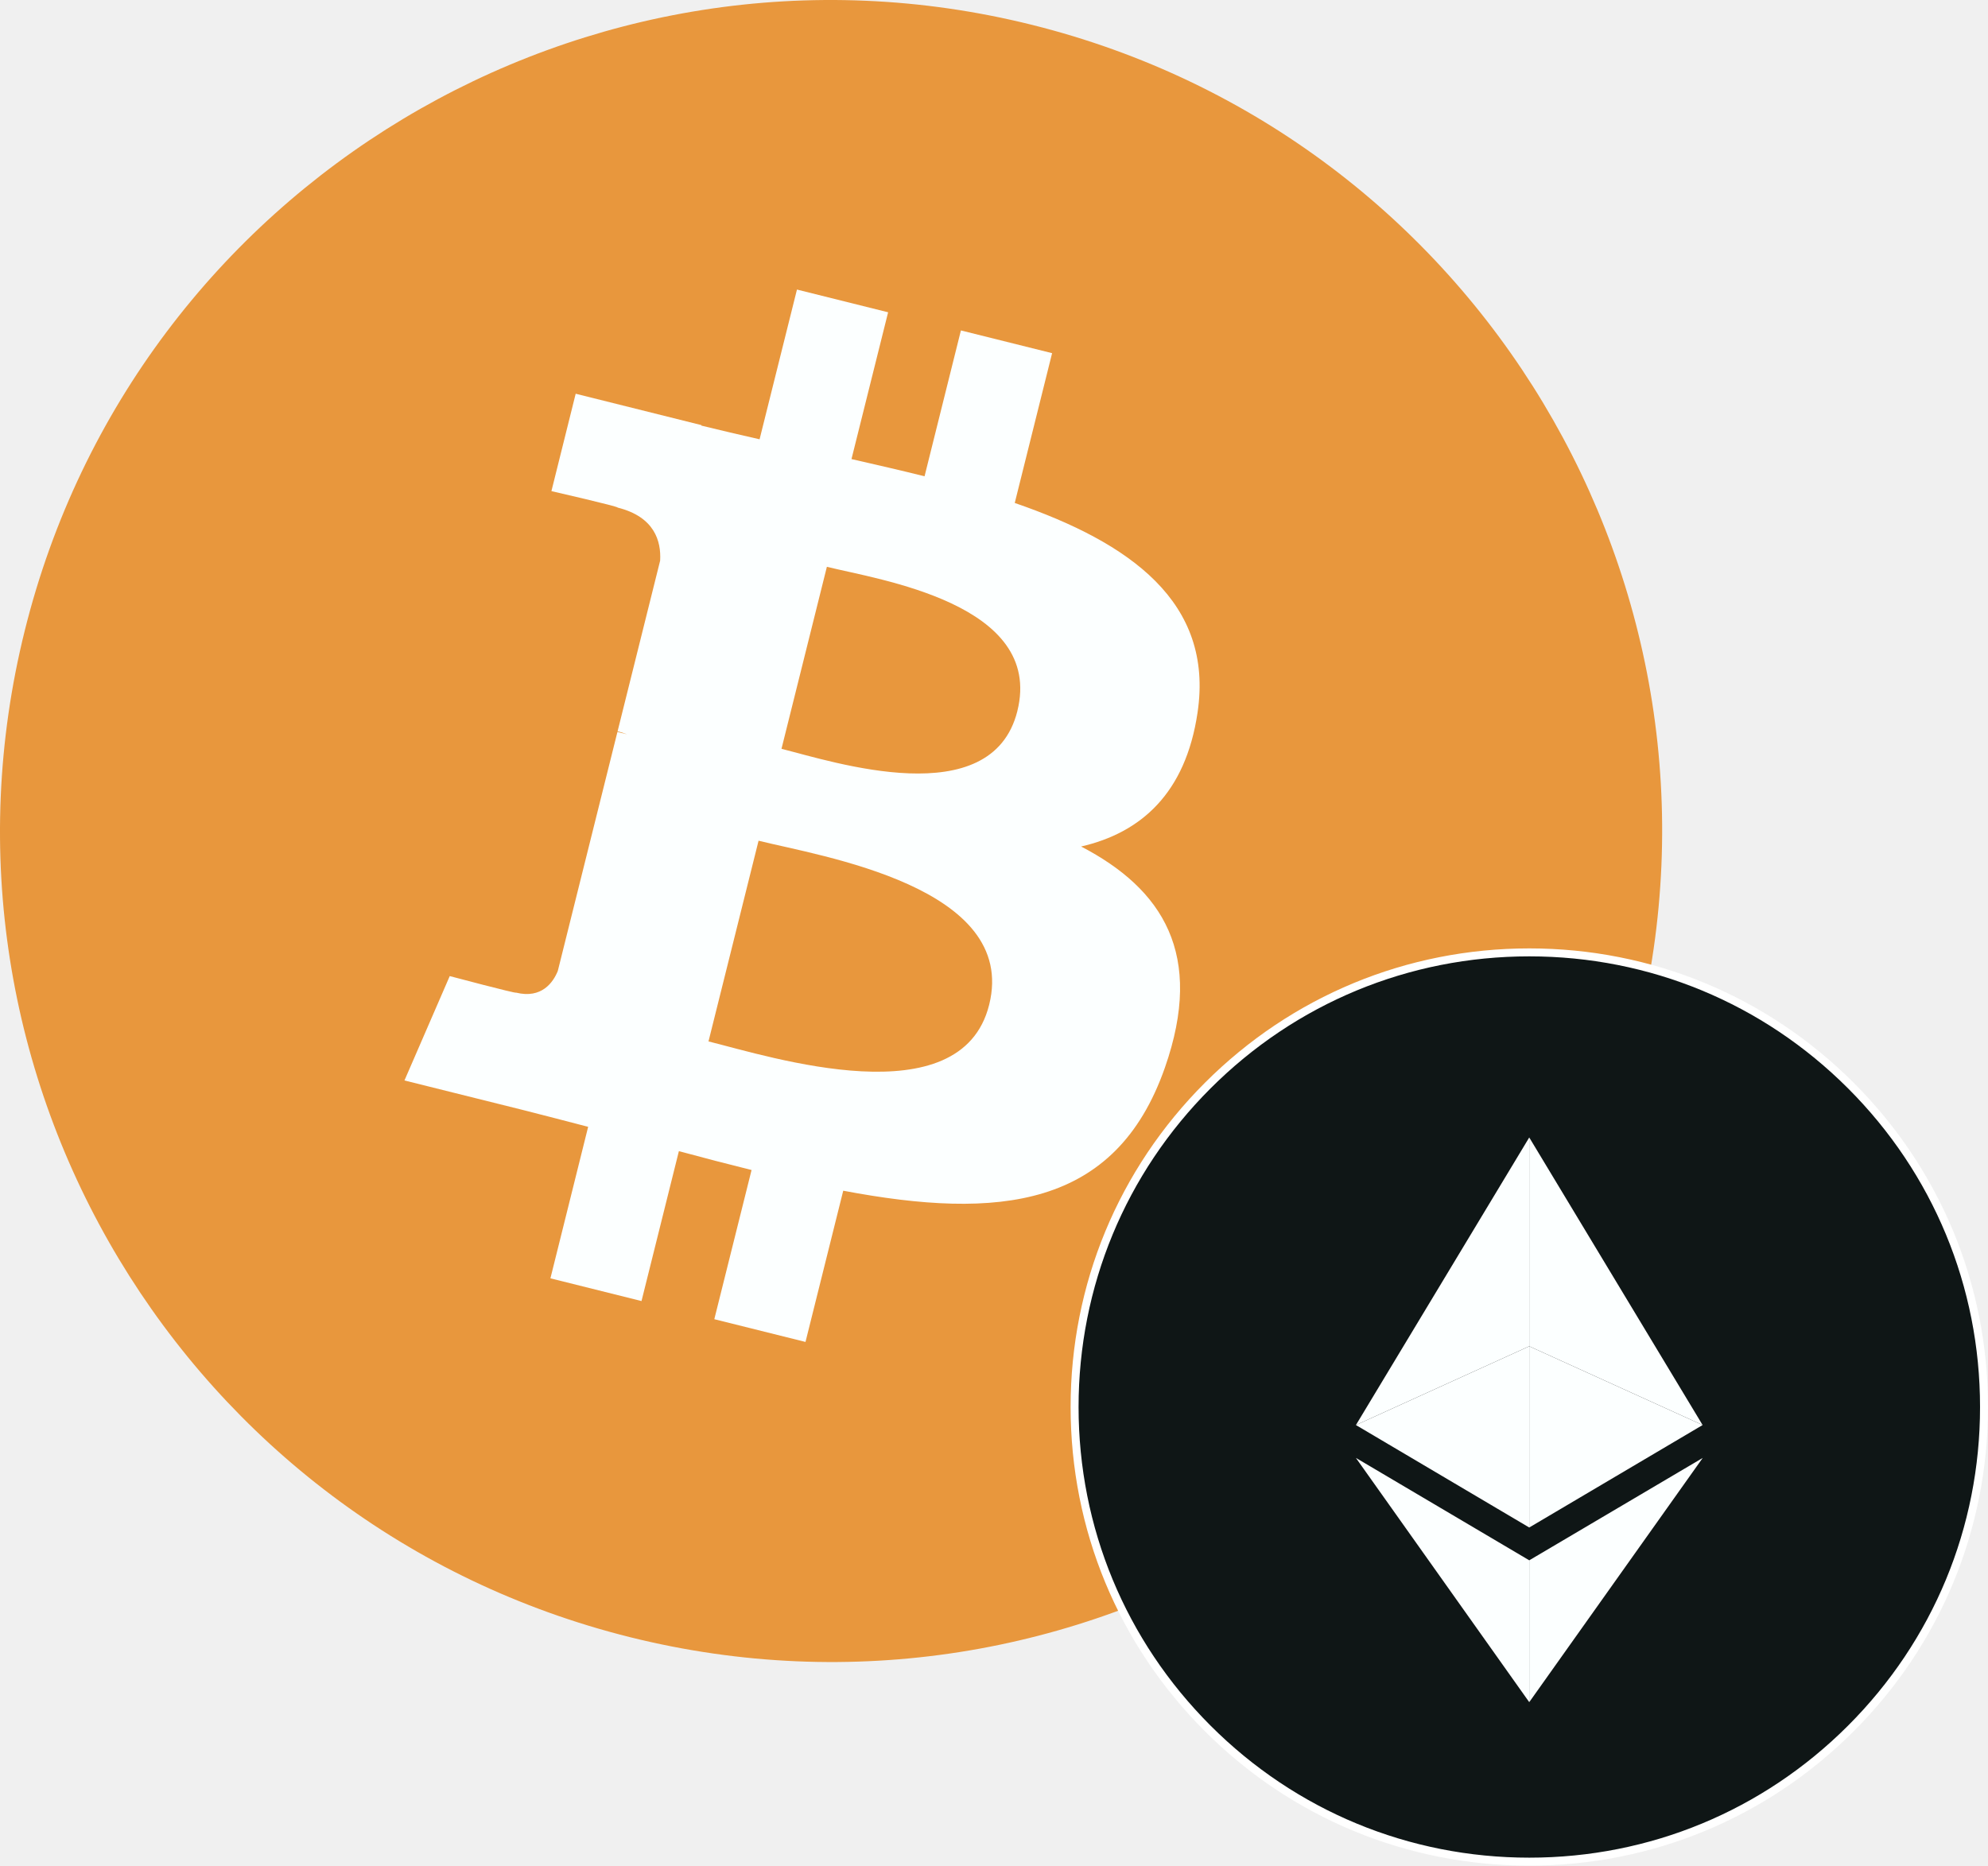
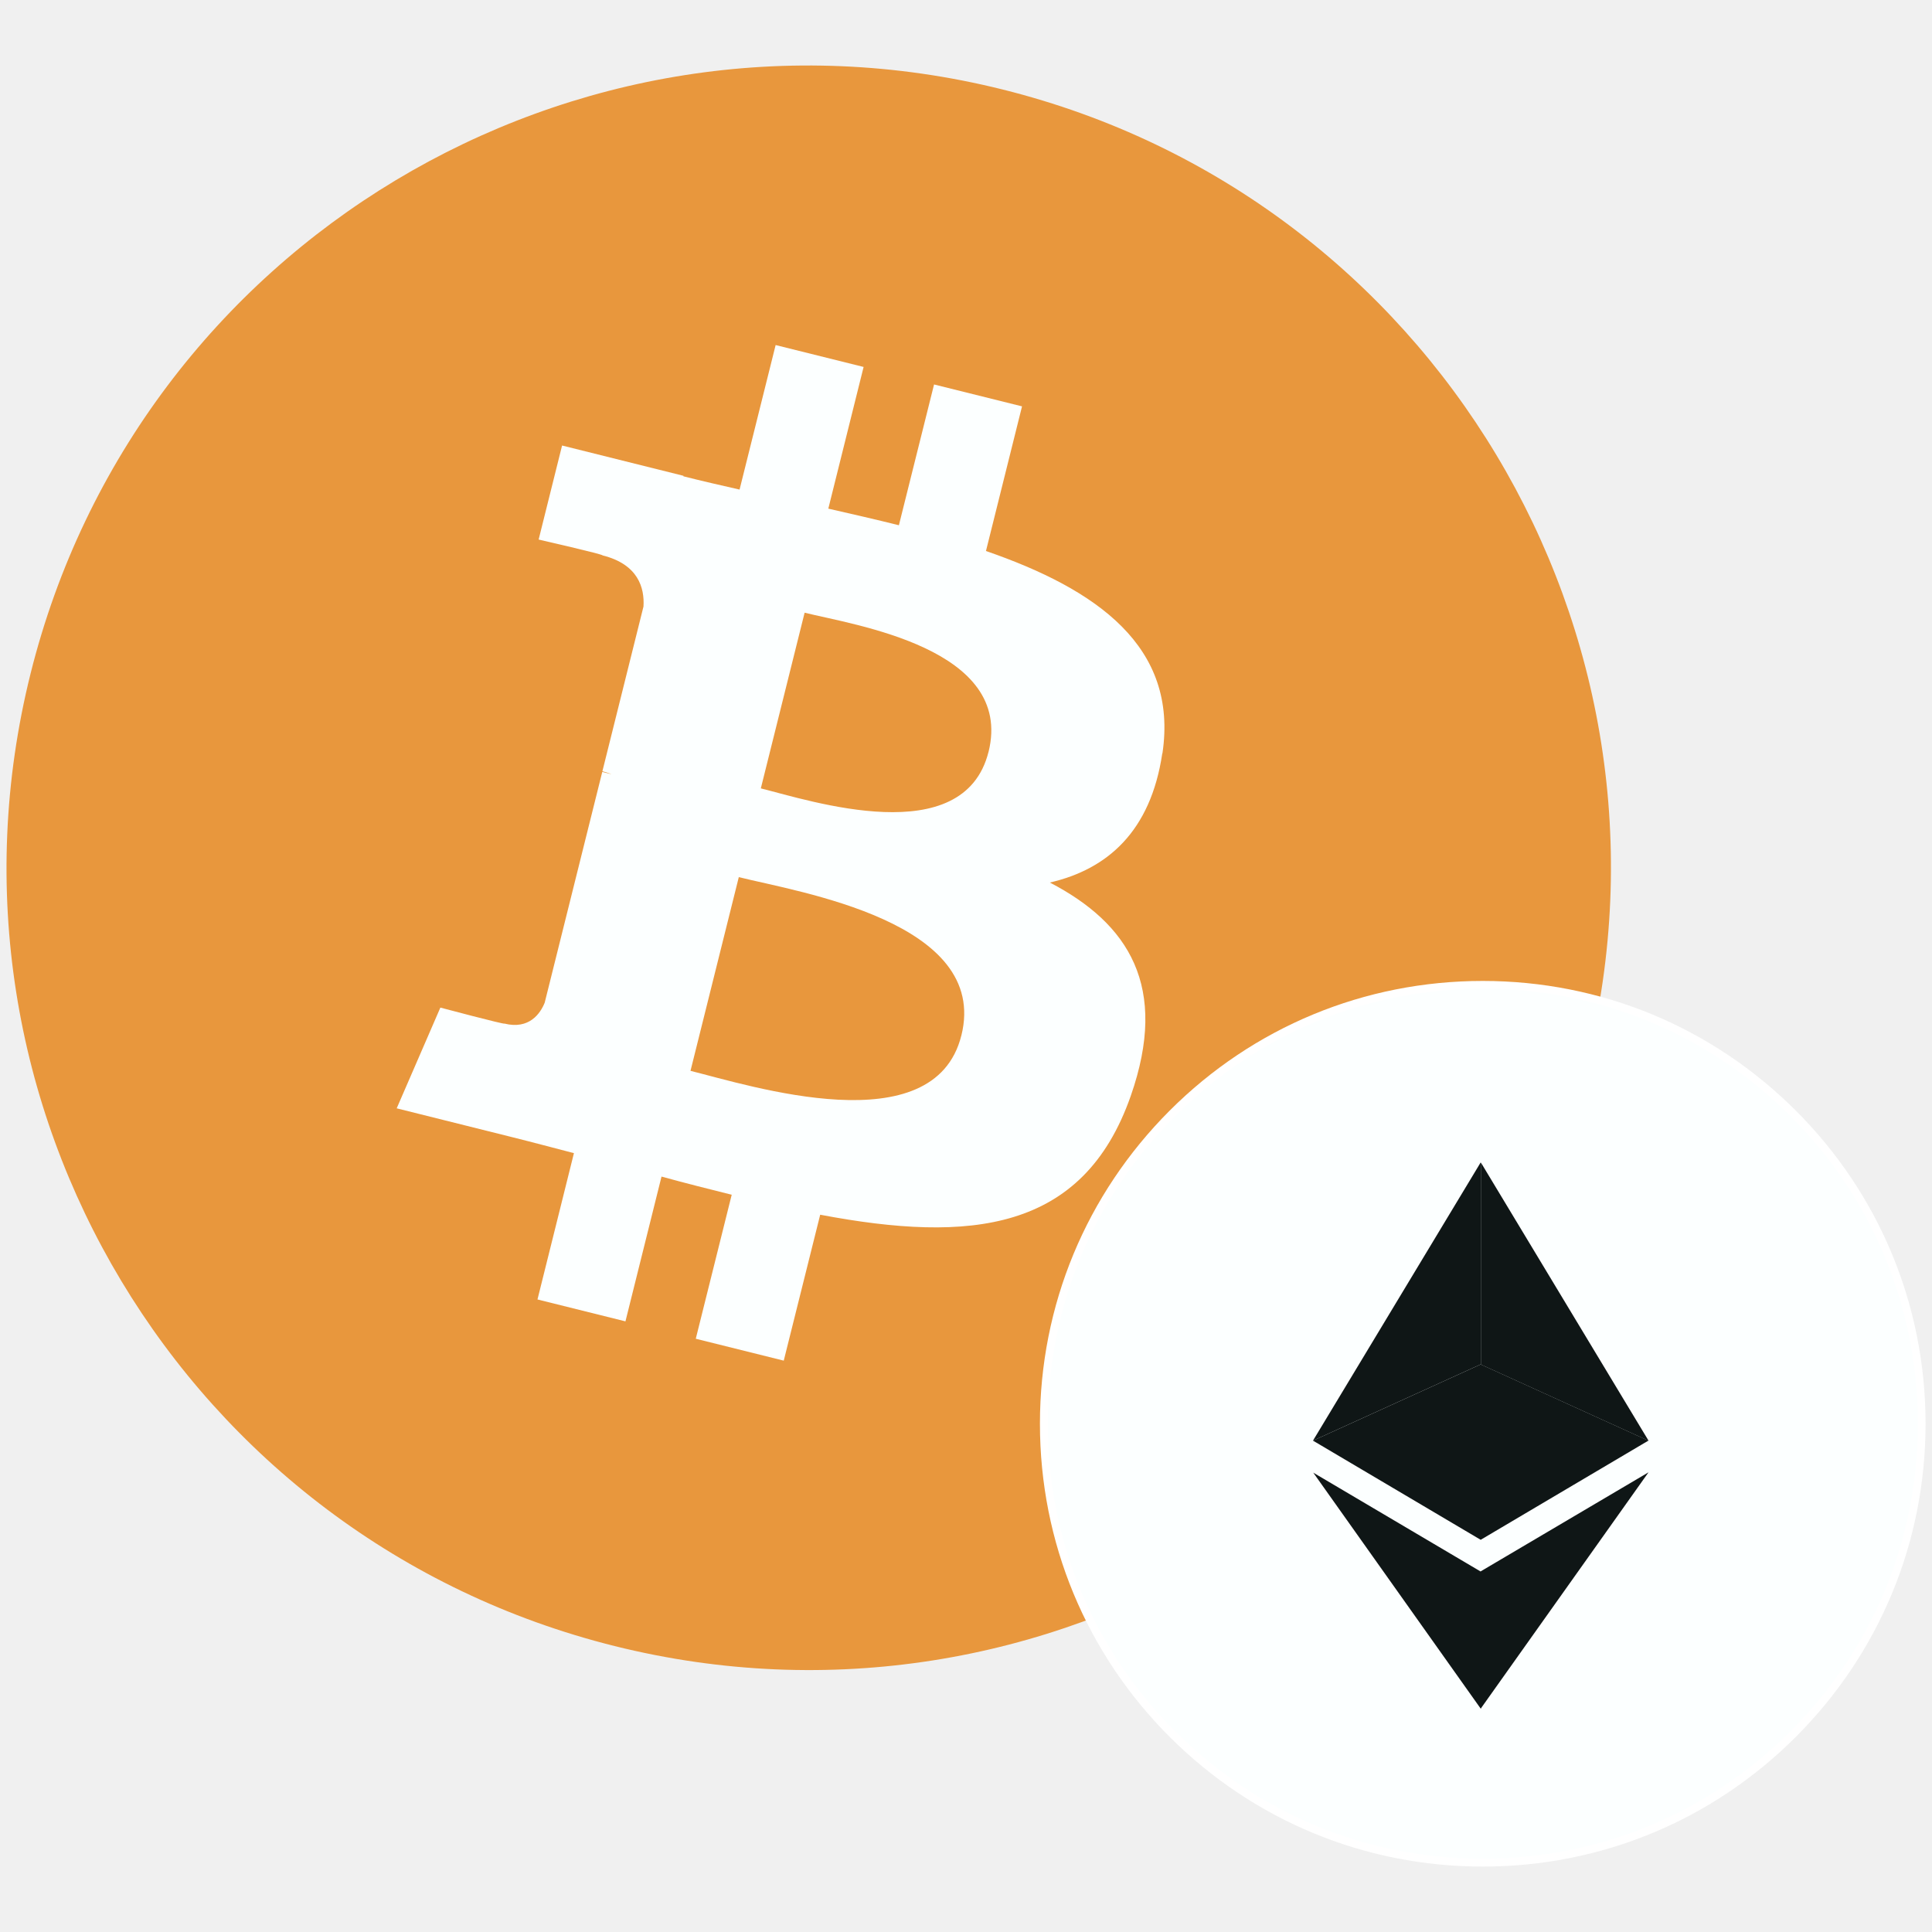
- <svg xmlns="http://www.w3.org/2000/svg" id="Layer_2" data-name="Layer 2" viewBox="0 0 956.83 898.09">
+ <svg xmlns="http://www.w3.org/2000/svg" id="Layer_1" viewBox="0 0 150 150">
  <defs>
-     <style>
-       .cls-1 {
-         fill: #e8973d;
-       }
- 
-       .cls-2 {
-         fill: #fff;
-       }
- 
-       .cls-3 {
-         fill: #fcffff;
-       }
- 
-       .cls-4 {
-         fill: #0f1616;
-       }
-     </style>
+     <style>.cls-1{fill:#e8973d;}.cls-2{fill:#fff;}.cls-3{fill:#fcffff;}.cls-4{fill:#0f1616;}</style>
  </defs>
-   <g id="Layer_1-2" data-name="Layer 1">
-     <g>
-       <g>
-         <path class="cls-1" d="M788.03,496.82c-53.43,214.31-270.49,344.74-484.83,291.29C88.95,734.69-41.47,517.61,11.98,303.31,65.39,88.98,282.45-41.46,496.72,11.97c214.32,53.43,344.74,270.53,291.31,484.85Z" />
-         <path class="cls-3" d="M576.38,343.06c7.96-53.23-32.57-81.85-87.98-100.94l17.98-72.11-43.89-10.94-17.5,70.21c-11.54-2.88-23.39-5.59-35.17-8.28l17.63-70.67-43.87-10.94-17.99,72.08c-9.55-2.18-18.93-4.33-28.03-6.59l.05-.23-60.53-15.11-11.68,46.88s32.57,7.46,31.88,7.93c17.78,4.44,20.99,16.2,20.45,25.53l-20.48,82.15c1.23.31,2.81.76,4.56,1.46-1.46-.36-3.03-.76-4.64-1.15l-28.7,115.07c-2.18,5.4-7.69,13.5-20.11,10.43.44.64-31.9-7.96-31.9-7.96l-21.79,50.24,57.12,14.24c10.63,2.66,21.04,5.45,31.29,8.08l-18.16,72.93,43.84,10.94,17.99-72.16c11.98,3.25,23.6,6.25,34.98,9.08l-17.93,71.82,43.89,10.94,18.16-72.8c74.85,14.16,131.13,8.45,154.82-59.24,19.09-54.51-.95-85.95-40.33-106.45,28.68-6.61,50.28-25.48,56.04-64.44ZM476.09,483.68c-13.56,54.51-105.34,25.04-135.09,17.65l24.1-96.62c29.75,7.43,125.16,22.13,110.99,78.97ZM489.67,342.27c-12.38,49.58-88.76,24.39-113.54,18.21l21.85-87.63c24.78,6.18,104.57,17.7,91.68,69.42Z" />
-       </g>
-       <g>
-         <circle class="cls-4" cx="736.06" cy="677.32" r="218.86" />
-         <path class="cls-2" d="M736.06,898.09c-58.97,0-114.41-22.96-156.11-64.66-41.7-41.7-64.66-97.14-64.66-156.11s22.96-114.41,64.66-156.11,97.14-64.66,156.11-64.66,114.41,22.96,156.11,64.66c41.7,41.7,64.66,97.14,64.66,156.11s-22.96,114.41-64.66,156.11c-41.7,41.7-97.14,64.66-156.11,64.66ZM736.06,460.38c-57.95,0-112.42,22.57-153.4,63.54s-63.54,95.45-63.54,153.4,22.57,112.43,63.54,153.4,95.45,63.54,153.4,63.54,112.43-22.57,153.4-63.54c40.97-40.97,63.54-95.45,63.54-153.4s-22.57-112.43-63.54-153.4c-40.97-40.97-95.45-63.54-153.4-63.54Z" />
-       </g>
-       <g>
-         <path class="cls-3" d="M736.03,547.56l-83.42,138.44,83.42-37.92v-100.52Z" />
-         <path class="cls-3" d="M736.03,648.08l-83.42,37.92,83.42,49.32v-87.24Z" />
-         <path class="cls-3" d="M819.47,686l-83.44-138.44v100.52l83.44,37.92Z" />
-         <path class="cls-3" d="M736.03,735.32l83.44-49.32-83.44-37.92v87.24Z" />
-         <path class="cls-3" d="M652.6,701.82l83.42,117.57v-68.28l-83.42-49.29Z" />
-         <path class="cls-3" d="M736.03,751.12v68.28l83.49-117.57-83.49,49.29Z" />
-       </g>
-     </g>
-   </g>
+   <path class="cls-1" d="M123.21,82.44c-8.32,33.37-42.12,53.68-75.49,45.36C14.36,119.48-5.95,85.68,2.37,52.31,10.69,18.94,44.49-1.37,77.85,6.95c33.37,8.32,53.68,42.12,45.36,75.49Z" />
+   <path class="cls-3" d="M90.25,58.5c1.24-8.29-5.07-12.74-13.7-15.72l2.8-11.23-6.83-1.7-2.73,10.93c-1.8-.45-3.64-.87-5.48-1.29l2.74-11-6.83-1.7-2.8,11.22c-1.49-.34-2.95-.67-4.36-1.03v-.04s-9.42-2.35-9.42-2.35l-1.82,7.3s5.07,1.16,4.96,1.23c2.77.69,3.27,2.52,3.18,3.97l-3.19,12.79c.19.05.44.12.71.23-.23-.06-.47-.12-.72-.18l-4.47,17.92c-.34.84-1.2,2.1-3.13,1.62.07.1-4.97-1.24-4.97-1.24l-3.39,7.82,8.89,2.22c1.65.41,3.28.85,4.87,1.26l-2.83,11.36,6.83,1.7,2.8-11.24c1.86.51,3.68.97,5.45,1.41l-2.79,11.18,6.83,1.7,2.83-11.33c11.65,2.21,20.42,1.32,24.11-9.22,2.97-8.49-.15-13.38-6.28-16.57,4.47-1.03,7.83-3.97,8.73-10.03ZM74.64,80.39c-2.11,8.49-16.4,3.9-21.03,2.75l3.75-15.04c4.63,1.16,19.49,3.45,17.28,12.3ZM76.75,58.37c-1.93,7.72-13.82,3.8-17.68,2.84l3.4-13.64c3.86.96,16.28,2.76,14.28,10.81Z" />
+   <circle class="cls-3" cx="115.12" cy="110.54" r="34.08" />
+   <path class="cls-2" d="M115.12,144.92c-9.18,0-17.81-3.58-24.31-10.07-6.49-6.49-10.07-15.12-10.07-24.31s3.58-17.81,10.07-24.31c6.49-6.49,15.12-10.07,24.31-10.07s17.81,3.58,24.31,10.07c6.49,6.49,10.07,15.12,10.07,24.31s-3.58,17.81-10.07,24.31c-6.49,6.49-15.12,10.07-24.31,10.07ZM115.12,76.76c-9.02,0-17.5,3.51-23.88,9.89-6.38,6.38-9.89,14.86-9.89,23.89s3.51,17.51,9.89,23.88c6.38,6.38,14.86,9.89,23.88,9.89s17.51-3.51,23.89-9.89c6.38-6.38,9.89-14.86,9.89-23.88s-3.51-17.51-9.89-23.89c-6.38-6.38-14.86-9.89-23.89-9.89Z" />
+   <path class="cls-4" d="M114.96,90.25l-13.02,21.6,13.02-5.92v-15.69Z" />
+   <path class="cls-4" d="M114.96,105.93l-13.02,5.92,13.02,7.7v-13.61Z" />
+   <path class="cls-4" d="M127.99,111.85l-13.02-21.6v15.69l13.02,5.92Z" />
+   <path class="cls-4" d="M114.96,119.55l13.02-7.7-13.02-5.92v13.61Z" />
+   <path class="cls-4" d="M101.95,114.32l13.02,18.35v-10.65l-13.02-7.69Z" />
+   <path class="cls-4" d="M114.96,122.01v10.65l13.03-18.35-13.03,7.69Z" />
</svg>
